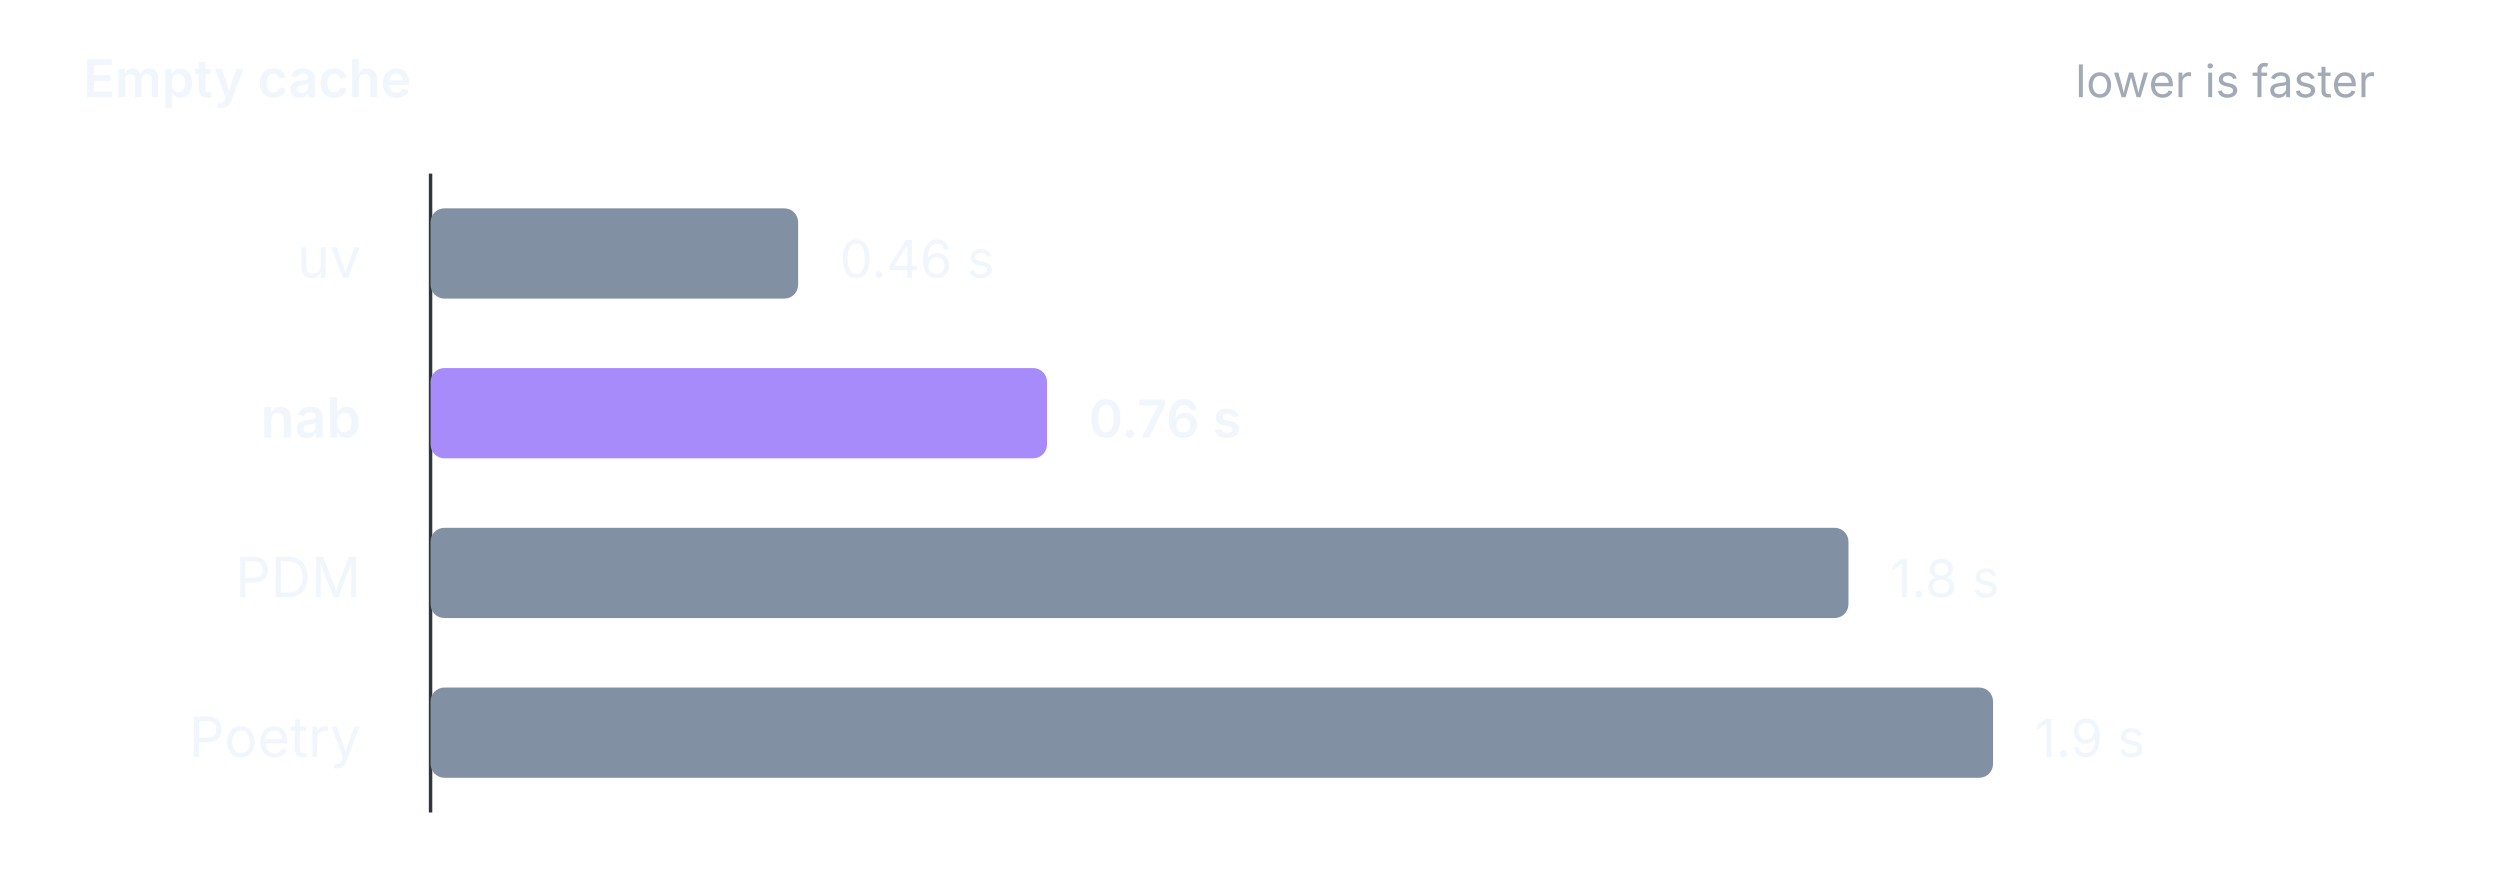
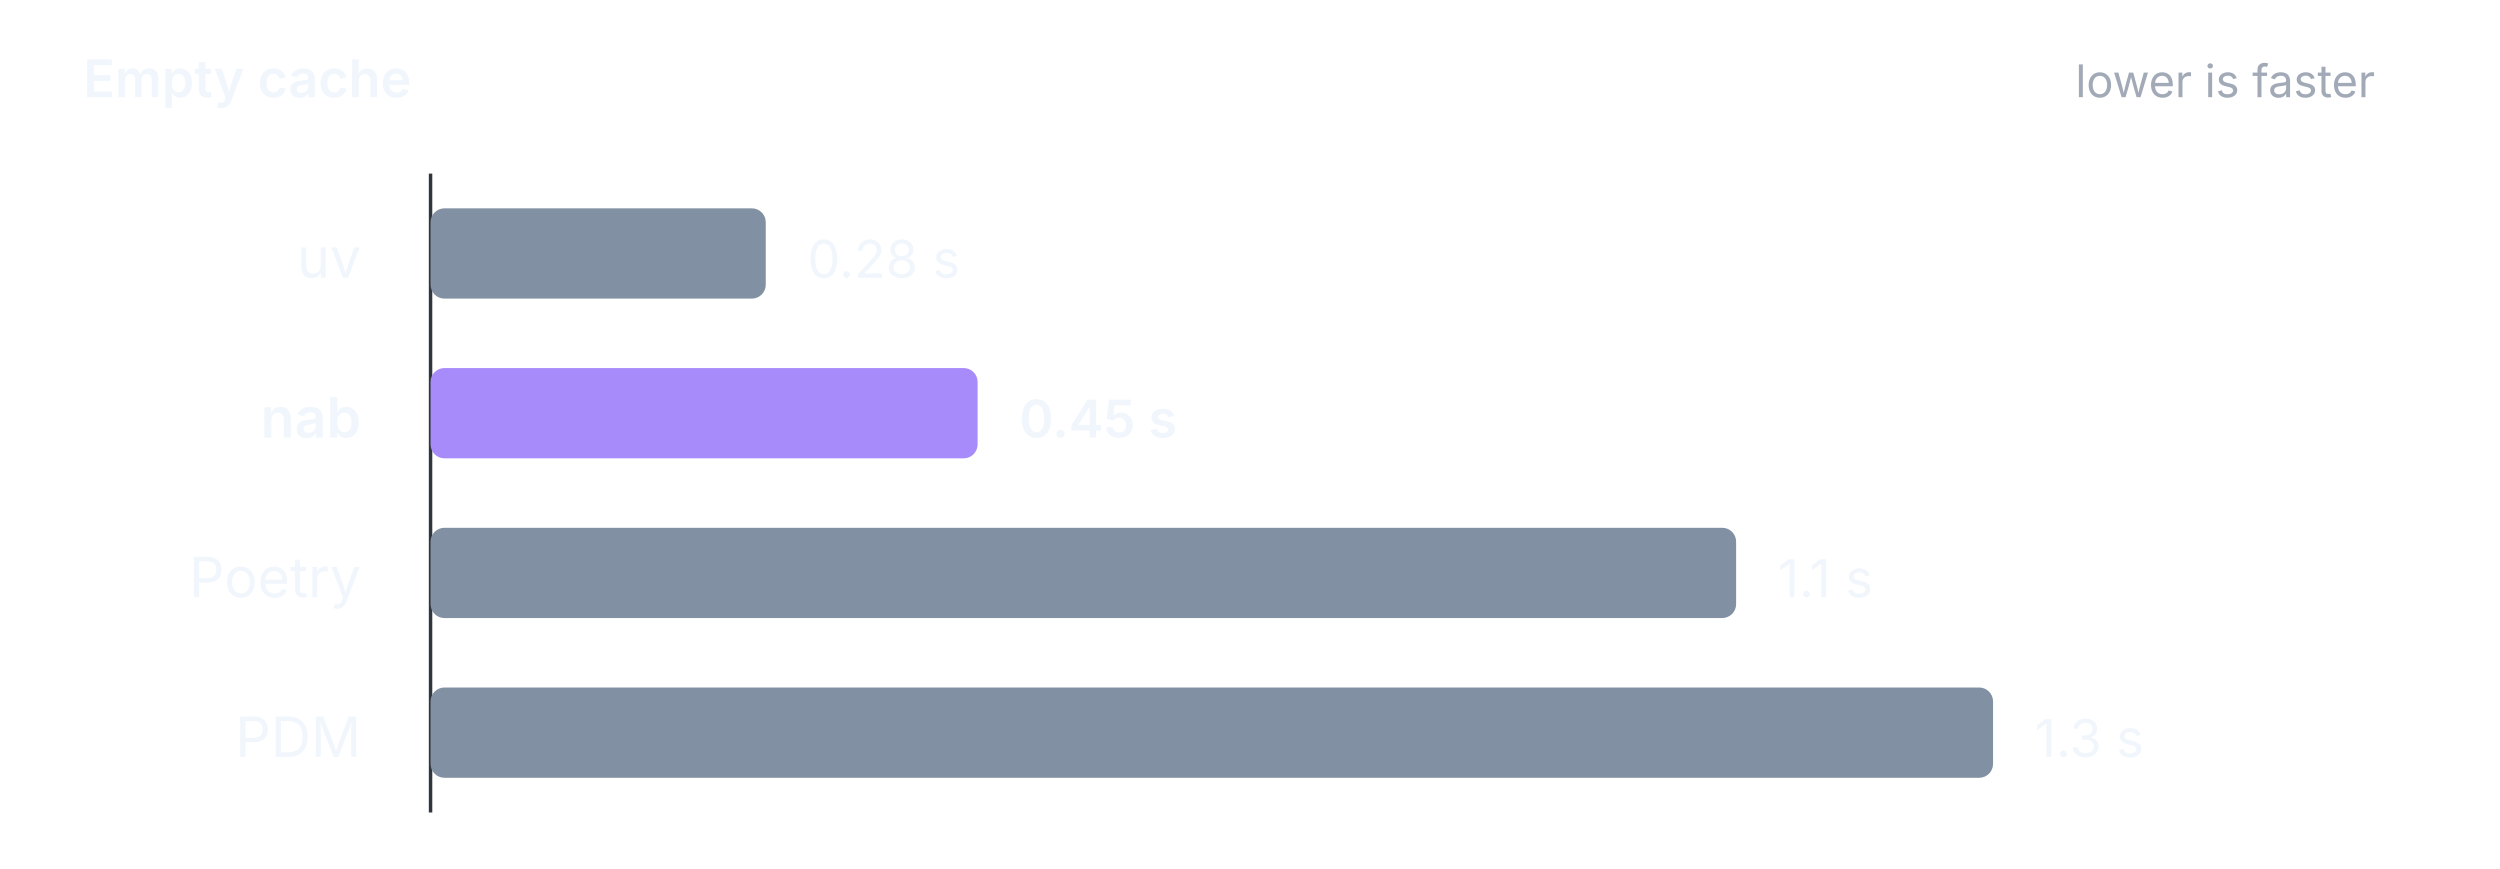
<svg xmlns="http://www.w3.org/2000/svg" width="720" height="250" viewBox="0 0 720 250" role="img" aria-labelledby="title desc">
  <g font-family="-apple-system, BlinkMacSystemFont, Segoe UI, sans-serif">
    <text x="24" y="28" fill="#f0f6fc" font-size="15" font-weight="600">Empty cache</text>
    <text x="684" y="28" text-anchor="end" fill="#a1aab6" font-size="13">lower is faster</text>
    <path d="M124 50V234" stroke="#30363d" />
    <text x="104" y="80" text-anchor="end" fill="#f0f6fc" font-size="16" font-weight="400">uv</text>
-     <rect x="124" y="60" width="105.868" height="26" rx="4" fill="#8290a3" />
-     <text x="241.868" y="80" fill="#f0f6fc" font-size="15" font-weight="400">0.46 s</text>
+     <rect x="124" y="60" width="96.536" height="26" rx="4" fill="#8290a3" />
+     <text x="232.536" y="80" fill="#f0f6fc" font-size="15" font-weight="400">0.28 s</text>
    <text x="104" y="126" text-anchor="end" fill="#f0f6fc" font-size="16" font-weight="600">nab</text>
-     <rect x="124" y="106" width="177.550" height="26" rx="4" fill="#a78bfa" />
-     <text x="313.550" y="126" fill="#f0f6fc" font-size="15" font-weight="600">0.76 s</text>
-     <text x="104" y="172" text-anchor="end" fill="#f0f6fc" font-size="16" font-weight="400">PDM</text>
-     <rect x="124" y="152" width="408.359" height="26" rx="4" fill="#8290a3" />
-     <text x="544.359" y="172" fill="#f0f6fc" font-size="15" font-weight="400">1.8 s</text>
-     <text x="104" y="218" text-anchor="end" fill="#f0f6fc" font-size="16" font-weight="400">Poetry</text>
+     <rect x="124" y="106" width="157.549" height="26" rx="4" fill="#a78bfa" />
+     <text x="293.549" y="126" fill="#f0f6fc" font-size="15" font-weight="600">0.45 s</text>
+     <text x="104" y="172" text-anchor="end" fill="#f0f6fc" font-size="16" font-weight="400">Poetry</text>
+     <rect x="124" y="152" width="376.003" height="26" rx="4" fill="#8290a3" />
+     <text x="512.003" y="172" fill="#f0f6fc" font-size="15" font-weight="400">1.1 s</text>
+     <text x="104" y="218" text-anchor="end" fill="#f0f6fc" font-size="16" font-weight="400">PDM</text>
    <rect x="124" y="198" width="450.000" height="26" rx="4" fill="#8290a3" />
-     <text x="586.000" y="218" fill="#f0f6fc" font-size="15" font-weight="400">1.9 s</text>
+     <text x="586.000" y="218" fill="#f0f6fc" font-size="15" font-weight="400">1.3 s</text>
  </g>
</svg>
